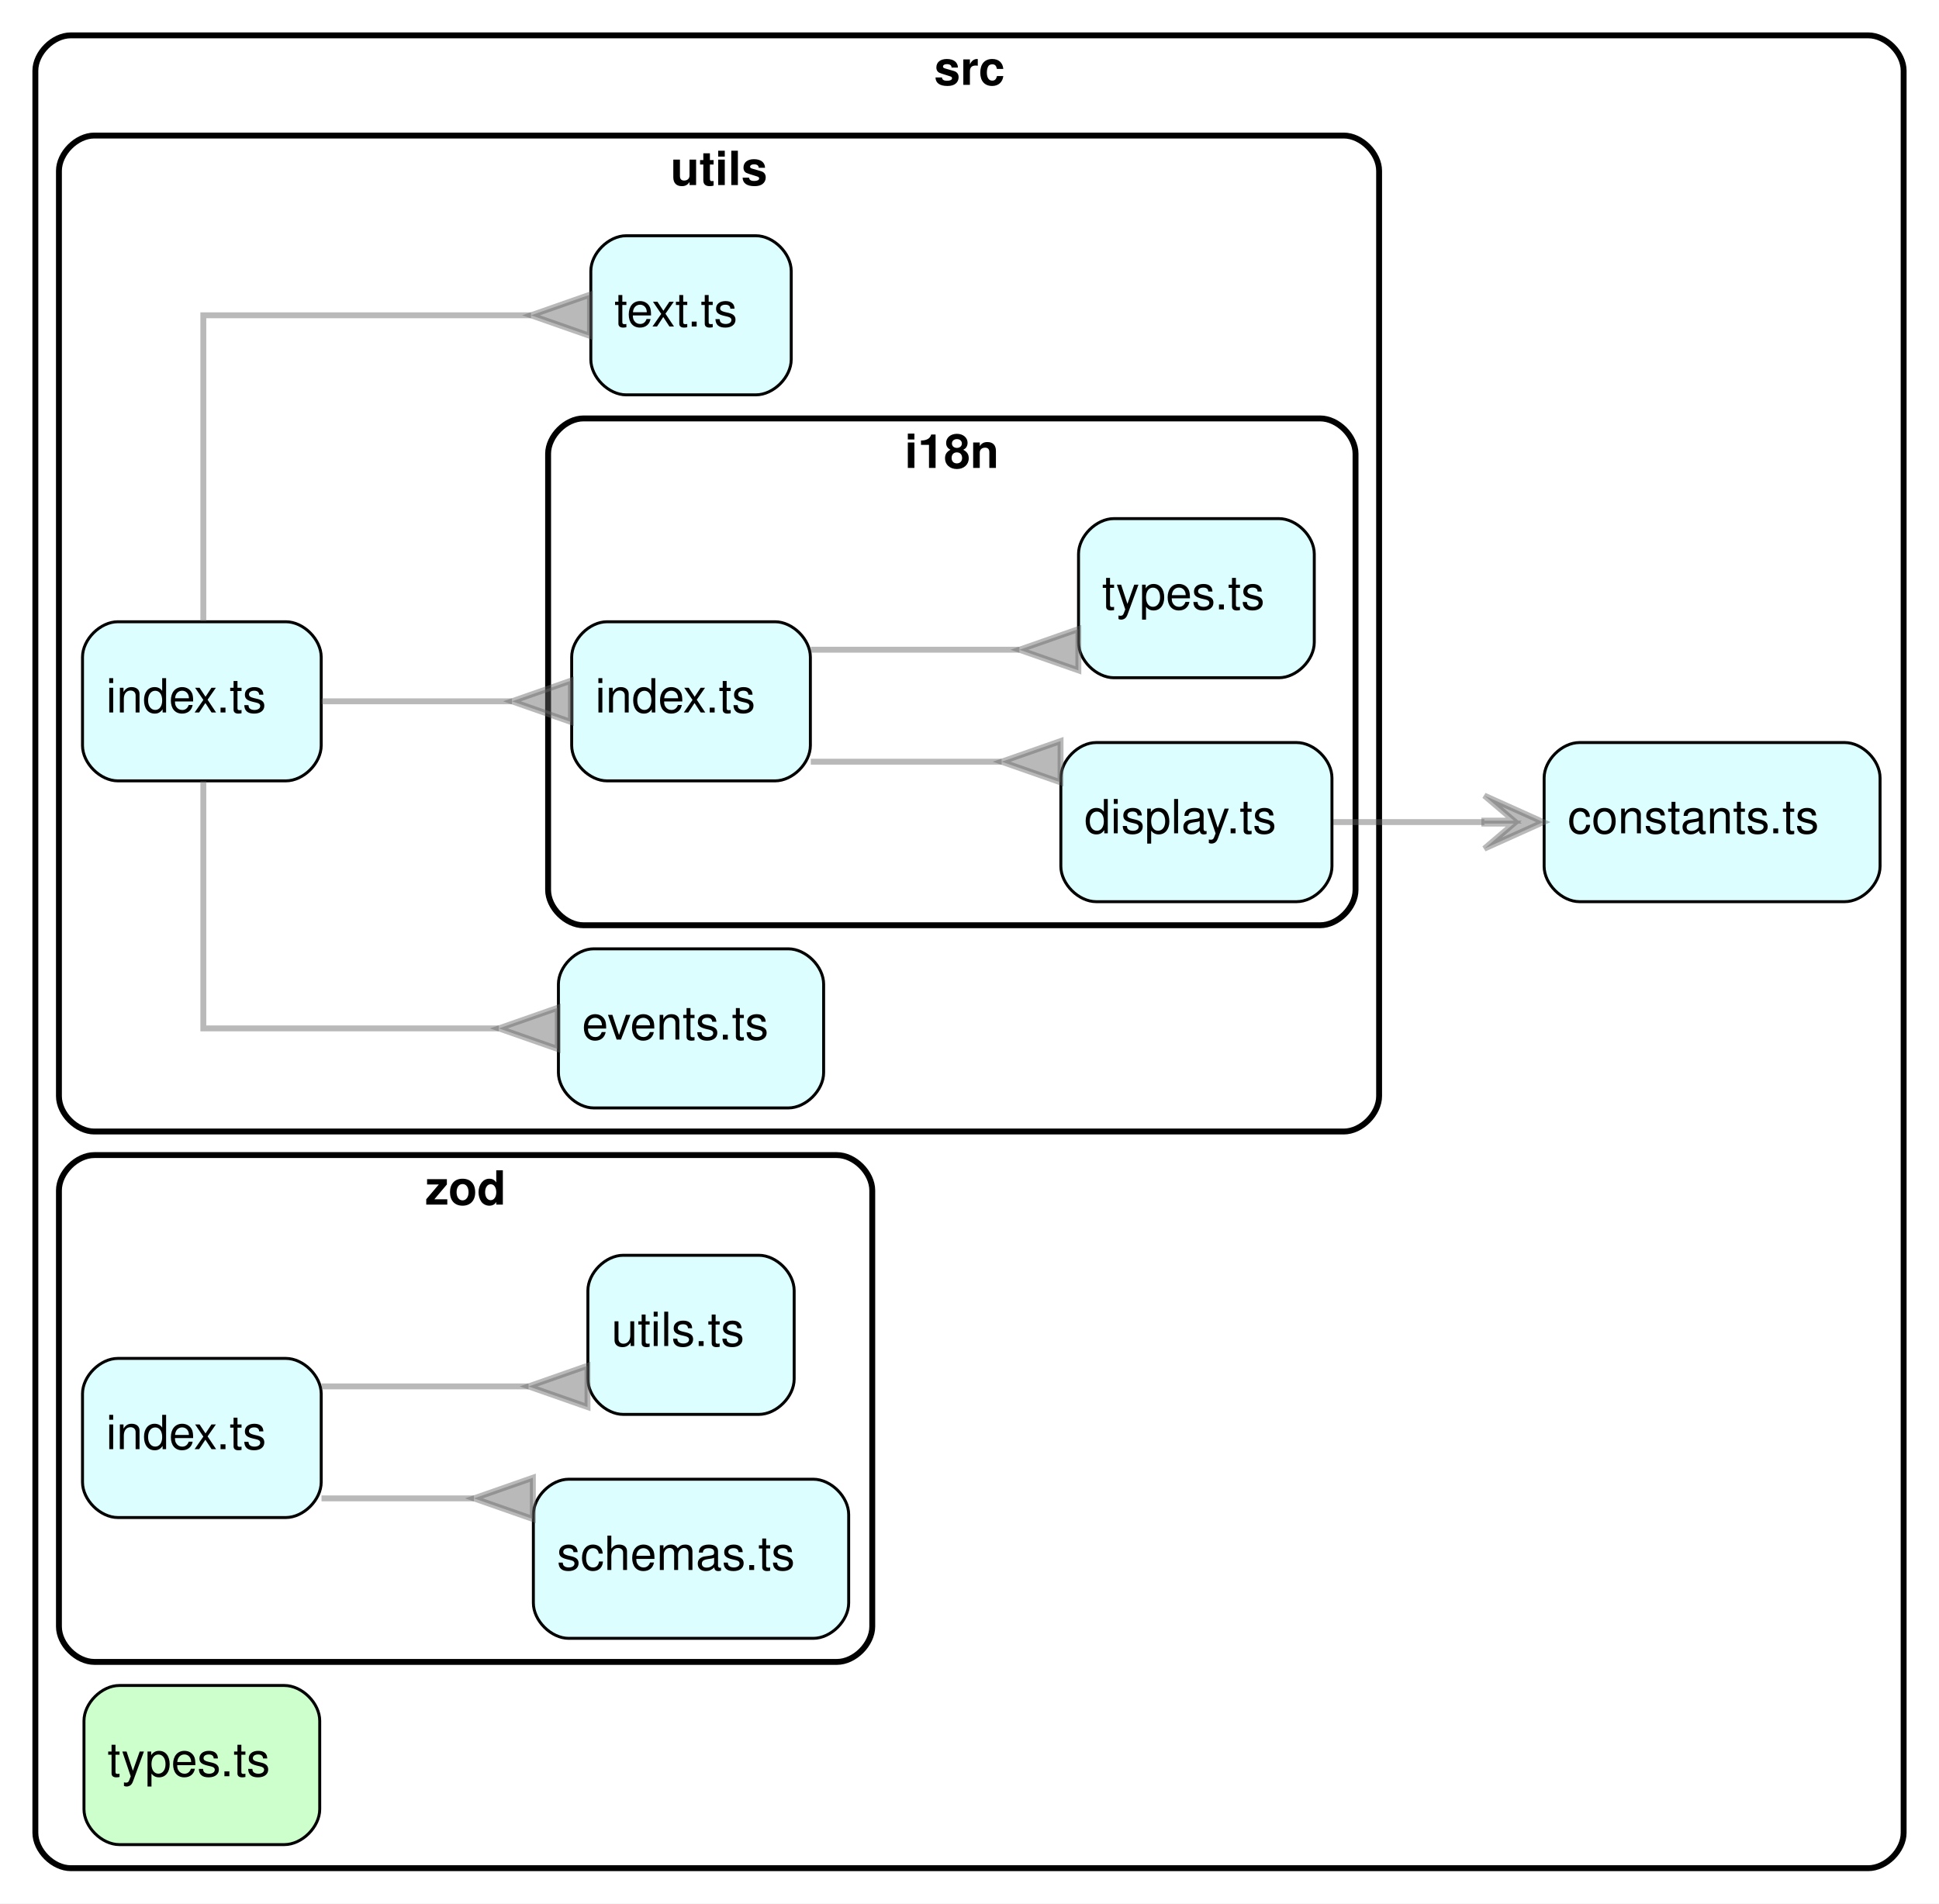
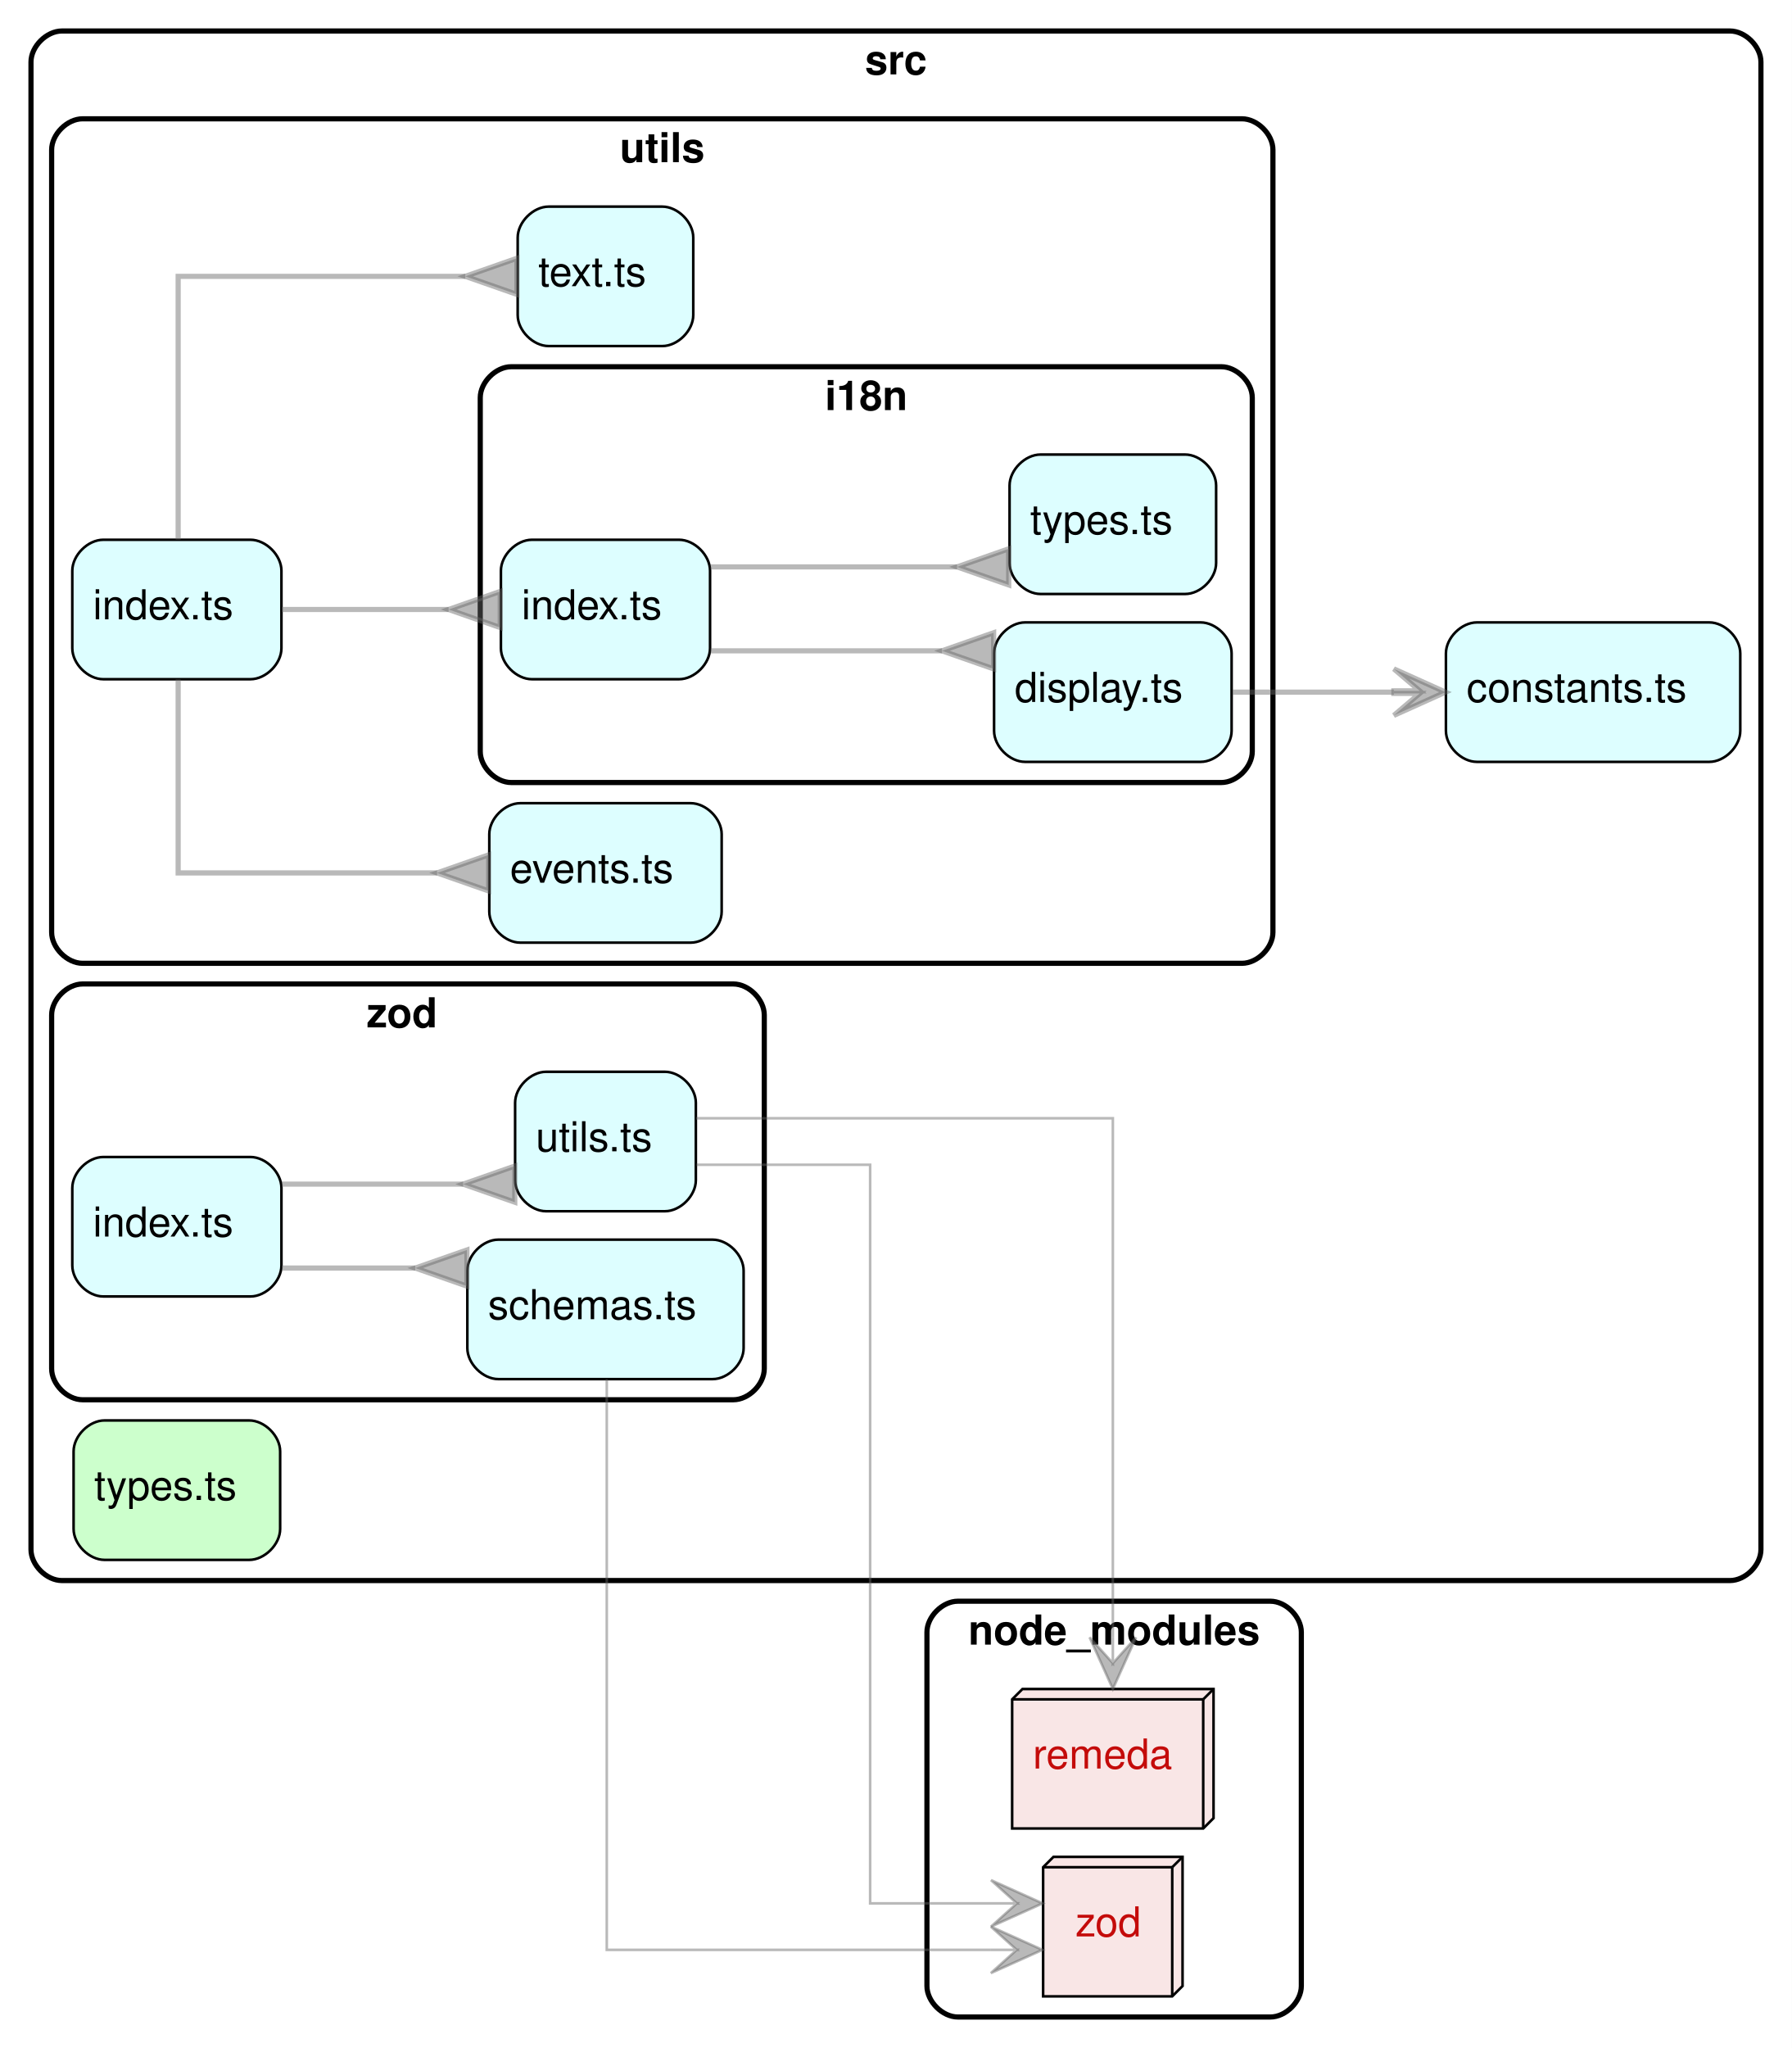
- <svg xmlns="http://www.w3.org/2000/svg" xmlns:xlink="http://www.w3.org/1999/xlink" width="658pt" height="646pt" viewBox="0.00 0.00 658.00 646.00">
-   <g id="graph0" class="graph" transform="scale(1 1) rotate(0) translate(4 642)">
-     <polygon fill="white" stroke="transparent" points="-4,4 -4,-642 654,-642 654,4 -4,4" />
+ <svg xmlns="http://www.w3.org/2000/svg" xmlns:xlink="http://www.w3.org/1999/xlink" width="694pt" height="793pt" viewBox="0.00 0.00 694.00 793.00">
+   <g id="graph0" class="graph" transform="scale(1 1) rotate(0) translate(4 789)">
+     <polygon fill="white" stroke="transparent" points="-4,4 -4,-789 690,-789 690,4 -4,4" />
    <g id="clust1" class="cluster">
-       <path fill="#ffffff" stroke="black" stroke-width="2" d="M20,-8C20,-8 630,-8 630,-8 636,-8 642,-14 642,-20 642,-20 642,-618 642,-618 642,-624 636,-630 630,-630 630,-630 20,-630 20,-630 14,-630 8,-624 8,-618 8,-618 8,-20 8,-20 8,-14 14,-8 20,-8" />
-       <text text-anchor="middle" x="325" y="-613.2" font-family="Helvetica,sans-Serif" font-weight="bold" font-size="16.00">src</text>
+       <path fill="#ffffff" stroke="black" stroke-width="2" d="M367,-8C367,-8 488,-8 488,-8 494,-8 500,-14 500,-20 500,-20 500,-157 500,-157 500,-163 494,-169 488,-169 488,-169 367,-169 367,-169 361,-169 355,-163 355,-157 355,-157 355,-20 355,-20 355,-14 361,-8 367,-8" />
+       <text text-anchor="middle" x="427.5" y="-152.2" font-family="Helvetica,sans-Serif" font-weight="bold" font-size="16.00">node_modules</text>
    </g>
    <g id="clust2" class="cluster">
-       <path fill="#ffffff" stroke="black" stroke-width="2" d="M28,-258C28,-258 452,-258 452,-258 458,-258 464,-264 464,-270 464,-270 464,-584 464,-584 464,-590 458,-596 452,-596 452,-596 28,-596 28,-596 22,-596 16,-590 16,-584 16,-584 16,-270 16,-270 16,-264 22,-258 28,-258" />
-       <text text-anchor="middle" x="240" y="-579.2" font-family="Helvetica,sans-Serif" font-weight="bold" font-size="16.00">utils</text>
+       <path fill="#ffffff" stroke="black" stroke-width="2" d="M20,-177C20,-177 666,-177 666,-177 672,-177 678,-183 678,-189 678,-189 678,-765 678,-765 678,-771 672,-777 666,-777 666,-777 20,-777 20,-777 14,-777 8,-771 8,-765 8,-765 8,-189 8,-189 8,-183 14,-177 20,-177" />
+       <text text-anchor="middle" x="343" y="-760.2" font-family="Helvetica,sans-Serif" font-weight="bold" font-size="16.00">src</text>
    </g>
    <g id="clust3" class="cluster">
-       <path fill="#ffffff" stroke="black" stroke-width="2" d="M194,-328C194,-328 444,-328 444,-328 450,-328 456,-334 456,-340 456,-340 456,-488 456,-488 456,-494 450,-500 444,-500 444,-500 194,-500 194,-500 188,-500 182,-494 182,-488 182,-488 182,-340 182,-340 182,-334 188,-328 194,-328" />
-       <text text-anchor="middle" x="319" y="-483.2" font-family="Helvetica,sans-Serif" font-weight="bold" font-size="16.00">i18n</text>
+       <path fill="#ffffff" stroke="black" stroke-width="2" d="M28,-416C28,-416 477,-416 477,-416 483,-416 489,-422 489,-428 489,-428 489,-731 489,-731 489,-737 483,-743 477,-743 477,-743 28,-743 28,-743 22,-743 16,-737 16,-731 16,-731 16,-428 16,-428 16,-422 22,-416 28,-416" />
+       <text text-anchor="middle" x="252.5" y="-726.2" font-family="Helvetica,sans-Serif" font-weight="bold" font-size="16.00">utils</text>
    </g>
    <g id="clust4" class="cluster">
-       <path fill="#ffffff" stroke="black" stroke-width="2" d="M28,-78C28,-78 280,-78 280,-78 286,-78 292,-84 292,-90 292,-90 292,-238 292,-238 292,-244 286,-250 280,-250 280,-250 28,-250 28,-250 22,-250 16,-244 16,-238 16,-238 16,-90 16,-90 16,-84 22,-78 28,-78" />
-       <text text-anchor="middle" x="154" y="-233.2" font-family="Helvetica,sans-Serif" font-weight="bold" font-size="16.00">zod</text>
+       <path fill="#ffffff" stroke="black" stroke-width="2" d="M194,-486C194,-486 469,-486 469,-486 475,-486 481,-492 481,-498 481,-498 481,-635 481,-635 481,-641 475,-647 469,-647 469,-647 194,-647 194,-647 188,-647 182,-641 182,-635 182,-635 182,-498 182,-498 182,-492 188,-486 194,-486" />
+       <text text-anchor="middle" x="331.5" y="-630.2" font-family="Helvetica,sans-Serif" font-weight="bold" font-size="16.00">i18n</text>
+     </g>
+     <g id="clust5" class="cluster">
+       <path fill="#ffffff" stroke="black" stroke-width="2" d="M28,-247C28,-247 280,-247 280,-247 286,-247 292,-253 292,-259 292,-259 292,-396 292,-396 292,-402 286,-408 280,-408 280,-408 28,-408 28,-408 22,-408 16,-402 16,-396 16,-396 16,-259 16,-259 16,-253 22,-247 28,-247" />
+       <text text-anchor="start" x="138" y="-391.2" font-family="Helvetica,sans-Serif" font-weight="bold" font-size="16.00">zod</text>
    </g>
    <g id="node1" class="node">
      <g id="a_node1">
-         <a xlink:href="src/constants.ts" xlink:title="constants.ts">
-           <path fill="#ddfeff" stroke="black" d="M622,-390C622,-390 532,-390 532,-390 526,-390 520,-384 520,-378 520,-378 520,-348 520,-348 520,-342 526,-336 532,-336 532,-336 622,-336 622,-336 628,-336 634,-342 634,-348 634,-348 634,-378 634,-378 634,-384 628,-390 622,-390" />
-           <text text-anchor="start" x="528" y="-359.2" font-family="Helvetica,sans-Serif" font-size="16.00">constants.ts</text>
+         <a xlink:href="https://www.npmjs.com/package/remeda" xlink:title="remeda@2.39.0">
+           <polygon fill="#f9e6e6" stroke="black" points="466,-135 392,-135 388,-131 388,-81 462,-81 466,-85 466,-135" />
+           <polyline fill="none" stroke="black" points="462,-131 388,-131 " />
+           <polyline fill="none" stroke="black" points="462,-131 462,-81 " />
+           <polyline fill="none" stroke="black" points="462,-131 466,-135 " />
+           <text text-anchor="start" x="396" y="-104.2" font-family="Helvetica,sans-Serif" font-size="16.00" fill="#c40b0a">remeda</text>
        </a>
      </g>
    </g>
    <g id="node2" class="node">
      <g id="a_node2">
-         <a xlink:href="src/types.ts" xlink:title="types.ts">
-           <path fill="#ccffcc" stroke="black" d="M92.5,-70C92.5,-70 36.5,-70 36.5,-70 30.5,-70 24.5,-64 24.5,-58 24.5,-58 24.5,-28 24.5,-28 24.5,-22 30.5,-16 36.5,-16 36.5,-16 92.5,-16 92.5,-16 98.5,-16 104.5,-22 104.5,-28 104.5,-28 104.5,-58 104.5,-58 104.5,-64 98.5,-70 92.5,-70" />
-           <text text-anchor="start" x="32.5" y="-39.2" font-family="Helvetica,sans-Serif" font-size="16.00">types.ts</text>
+         <a xlink:href="https://www.npmjs.com/package/zod" xlink:title="zod@4.4.3">
+           <polygon fill="#f9e6e6" stroke="black" points="454,-70 404,-70 400,-66 400,-16 450,-16 454,-20 454,-70" />
+           <polyline fill="none" stroke="black" points="450,-66 400,-66 " />
+           <polyline fill="none" stroke="black" points="450,-66 450,-16 " />
+           <polyline fill="none" stroke="black" points="450,-66 454,-70 " />
+           <text text-anchor="start" x="412.5" y="-39.2" font-family="Helvetica,sans-Serif" font-size="16.00" fill="#c40b0a">zod</text>
        </a>
      </g>
    </g>
    <g id="node3" class="node">
      <g id="a_node3">
-         <a xlink:href="src/utils/events.ts" xlink:title="events.ts">
-           <path fill="#ddfeff" stroke="black" d="M263.5,-320C263.5,-320 197.5,-320 197.5,-320 191.5,-320 185.5,-314 185.5,-308 185.5,-308 185.5,-278 185.5,-278 185.5,-272 191.5,-266 197.5,-266 197.5,-266 263.5,-266 263.5,-266 269.5,-266 275.5,-272 275.5,-278 275.5,-278 275.5,-308 275.5,-308 275.5,-314 269.5,-320 263.5,-320" />
-           <text text-anchor="start" x="193.5" y="-289.2" font-family="Helvetica,sans-Serif" font-size="16.00">events.ts</text>
+         <a xlink:href="src/constants.ts" xlink:title="constants.ts">
+           <path fill="#ddfeff" stroke="black" d="M658,-548C658,-548 568,-548 568,-548 562,-548 556,-542 556,-536 556,-536 556,-506 556,-506 556,-500 562,-494 568,-494 568,-494 658,-494 658,-494 664,-494 670,-500 670,-506 670,-506 670,-536 670,-536 670,-542 664,-548 658,-548" />
+           <text text-anchor="start" x="564" y="-517.2" font-family="Helvetica,sans-Serif" font-size="16.00">constants.ts</text>
        </a>
      </g>
    </g>
    <g id="node4" class="node">
      <g id="a_node4">
+         <a xlink:href="src/types.ts" xlink:title="types.ts">
+           <path fill="#ccffcc" stroke="black" d="M92.5,-239C92.5,-239 36.5,-239 36.5,-239 30.5,-239 24.5,-233 24.5,-227 24.5,-227 24.5,-197 24.5,-197 24.5,-191 30.5,-185 36.5,-185 36.5,-185 92.5,-185 92.5,-185 98.5,-185 104.5,-191 104.5,-197 104.5,-197 104.5,-227 104.5,-227 104.5,-233 98.5,-239 92.5,-239" />
+           <text text-anchor="start" x="32.5" y="-208.2" font-family="Helvetica,sans-Serif" font-size="16.00">types.ts</text>
+         </a>
+       </g>
+     </g>
+     <g id="node5" class="node">
+       <g id="a_node5">
+         <a xlink:href="src/utils/events.ts" xlink:title="events.ts">
+           <path fill="#ddfeff" stroke="black" d="M263.5,-478C263.5,-478 197.5,-478 197.5,-478 191.5,-478 185.5,-472 185.5,-466 185.5,-466 185.5,-436 185.5,-436 185.5,-430 191.5,-424 197.5,-424 197.5,-424 263.5,-424 263.5,-424 269.5,-424 275.5,-430 275.5,-436 275.5,-436 275.5,-466 275.5,-466 275.5,-472 269.5,-478 263.5,-478" />
+           <text text-anchor="start" x="193.5" y="-447.2" font-family="Helvetica,sans-Serif" font-size="16.00">events.ts</text>
+         </a>
+       </g>
+     </g>
+     <g id="node6" class="node">
+       <g id="a_node6">
        <a xlink:href="src/utils/i18n/display.ts" xlink:title="display.ts">
-           <path fill="#ddfeff" stroke="black" d="M436,-390C436,-390 368,-390 368,-390 362,-390 356,-384 356,-378 356,-378 356,-348 356,-348 356,-342 362,-336 368,-336 368,-336 436,-336 436,-336 442,-336 448,-342 448,-348 448,-348 448,-378 448,-378 448,-384 442,-390 436,-390" />
-           <text text-anchor="start" x="364" y="-359.2" font-family="Helvetica,sans-Serif" font-size="16.00">display.ts</text>
+           <path fill="#ddfeff" stroke="black" d="M461,-548C461,-548 393,-548 393,-548 387,-548 381,-542 381,-536 381,-536 381,-506 381,-506 381,-500 387,-494 393,-494 393,-494 461,-494 461,-494 467,-494 473,-500 473,-506 473,-506 473,-536 473,-536 473,-542 467,-548 461,-548" />
+           <text text-anchor="start" x="389" y="-517.2" font-family="Helvetica,sans-Serif" font-size="16.00">display.ts</text>
        </a>
      </g>
    </g>
    <g id="edge1" class="edge">
-       <path fill="none" stroke="#666666" stroke-width="2" stroke-opacity="0.459" d="M448.44,-363C448.44,-363 499.71,-363 499.71,-363" />
-       <polygon fill="#666666" fill-opacity="0.459" stroke="#666666" stroke-width="2" stroke-opacity="0.459" points="519.71,-363 499.71,-372 509.71,-363.5 499.71,-363.5 499.71,-363 499.71,-362.5 509.71,-362.5 499.71,-354 519.71,-363 519.71,-363" />
+       <path fill="none" stroke="#666666" stroke-width="2" stroke-opacity="0.459" d="M473.46,-521C473.46,-521 535.84,-521 535.84,-521" />
+       <polygon fill="#666666" fill-opacity="0.459" stroke="#666666" stroke-width="2" stroke-opacity="0.459" points="555.84,-521 535.84,-530 545.84,-521.5 535.84,-521.5 535.84,-521 535.84,-520.5 545.84,-520.5 535.84,-512 555.84,-521 555.84,-521" />
    </g>
-     <g id="node5" class="node">
-       <g id="a_node5">
+     <g id="node7" class="node">
+       <g id="a_node7">
        <a xlink:href="src/utils/i18n/index.ts" xlink:title="index.ts">
-           <path fill="#ddfeff" stroke="black" d="M259,-431C259,-431 202,-431 202,-431 196,-431 190,-425 190,-419 190,-419 190,-389 190,-389 190,-383 196,-377 202,-377 202,-377 259,-377 259,-377 265,-377 271,-383 271,-389 271,-389 271,-419 271,-419 271,-425 265,-431 259,-431" />
-           <text text-anchor="start" x="198" y="-400.2" font-family="Helvetica,sans-Serif" font-size="16.00">index.ts</text>
+           <path fill="#ddfeff" stroke="black" d="M259,-580C259,-580 202,-580 202,-580 196,-580 190,-574 190,-568 190,-568 190,-538 190,-538 190,-532 196,-526 202,-526 202,-526 259,-526 259,-526 265,-526 271,-532 271,-538 271,-538 271,-568 271,-568 271,-574 265,-580 259,-580" />
+           <text text-anchor="start" x="198" y="-549.2" font-family="Helvetica,sans-Serif" font-size="16.00">index.ts</text>
        </a>
      </g>
    </g>
    <g id="edge2" class="edge">
-       <path fill="none" stroke="#666666" stroke-width="2" stroke-opacity="0.459" d="M271.14,-383.5C271.14,-383.5 335.9,-383.5 335.9,-383.5" />
-       <polygon fill="#666666" fill-opacity="0.459" stroke="#666666" stroke-width="2" stroke-opacity="0.459" points="355.9,-390.5 335.9,-383.5 355.9,-376.5 355.9,-390.5" />
+       <path fill="none" stroke="#666666" stroke-width="2" stroke-opacity="0.459" d="M271.21,-537C271.21,-537 360.83,-537 360.83,-537" />
+       <polygon fill="#666666" fill-opacity="0.459" stroke="#666666" stroke-width="2" stroke-opacity="0.459" points="380.83,-544 360.83,-537 380.83,-530 380.83,-544" />
    </g>
-     <g id="node6" class="node">
-       <g id="a_node6">
+     <g id="node8" class="node">
+       <g id="a_node8">
        <a xlink:href="src/utils/i18n/types.ts" xlink:title="types.ts">
-           <path fill="#ddfeff" stroke="black" d="M430,-466C430,-466 374,-466 374,-466 368,-466 362,-460 362,-454 362,-454 362,-424 362,-424 362,-418 368,-412 374,-412 374,-412 430,-412 430,-412 436,-412 442,-418 442,-424 442,-424 442,-454 442,-454 442,-460 436,-466 430,-466" />
-           <text text-anchor="start" x="370" y="-435.2" font-family="Helvetica,sans-Serif" font-size="16.00">types.ts</text>
+           <path fill="#ddfeff" stroke="black" d="M455,-613C455,-613 399,-613 399,-613 393,-613 387,-607 387,-601 387,-601 387,-571 387,-571 387,-565 393,-559 399,-559 399,-559 455,-559 455,-559 461,-559 467,-565 467,-571 467,-571 467,-601 467,-601 467,-607 461,-613 455,-613" />
+           <text text-anchor="start" x="395" y="-582.2" font-family="Helvetica,sans-Serif" font-size="16.00">types.ts</text>
        </a>
      </g>
    </g>
    <g id="edge3" class="edge">
-       <path fill="none" stroke="#666666" stroke-width="2" stroke-opacity="0.459" d="M271.14,-421.5C271.14,-421.5 341.94,-421.5 341.94,-421.5" />
-       <polygon fill="#666666" fill-opacity="0.459" stroke="#666666" stroke-width="2" stroke-opacity="0.459" points="361.94,-428.5 341.94,-421.5 361.94,-414.5 361.94,-428.5" />
+       <path fill="none" stroke="#666666" stroke-width="2" stroke-opacity="0.459" d="M271.21,-569.5C271.21,-569.5 366.67,-569.5 366.67,-569.5" />
+       <polygon fill="#666666" fill-opacity="0.459" stroke="#666666" stroke-width="2" stroke-opacity="0.459" points="386.67,-576.5 366.67,-569.5 386.67,-562.5 386.67,-576.5" />
    </g>
-     <g id="node7" class="node">
-       <g id="a_node7">
+     <g id="node9" class="node">
+       <g id="a_node9">
        <a xlink:href="src/utils/index.ts" xlink:title="index.ts">
-           <path fill="#ddfeff" stroke="black" d="M93,-431C93,-431 36,-431 36,-431 30,-431 24,-425 24,-419 24,-419 24,-389 24,-389 24,-383 30,-377 36,-377 36,-377 93,-377 93,-377 99,-377 105,-383 105,-389 105,-389 105,-419 105,-419 105,-425 99,-431 93,-431" />
-           <text text-anchor="start" x="32" y="-400.2" font-family="Helvetica,sans-Serif" font-size="16.00">index.ts</text>
+           <path fill="#ddfeff" stroke="black" d="M93,-580C93,-580 36,-580 36,-580 30,-580 24,-574 24,-568 24,-568 24,-538 24,-538 24,-532 30,-526 36,-526 36,-526 93,-526 93,-526 99,-526 105,-532 105,-538 105,-538 105,-568 105,-568 105,-574 99,-580 93,-580" />
+           <text text-anchor="start" x="32" y="-549.2" font-family="Helvetica,sans-Serif" font-size="16.00">index.ts</text>
        </a>
      </g>
    </g>
    <g id="edge4" class="edge">
-       <path fill="none" stroke="#666666" stroke-width="2" stroke-opacity="0.459" d="M65,-376.85C65,-343.98 65,-293 65,-293 65,-293 165.28,-293 165.28,-293" />
-       <polygon fill="#666666" fill-opacity="0.459" stroke="#666666" stroke-width="2" stroke-opacity="0.459" points="185.28,-300 165.28,-293 185.28,-286 185.28,-300" />
+       <path fill="none" stroke="#666666" stroke-width="2" stroke-opacity="0.459" d="M65,-525.93C65,-495.72 65,-451 65,-451 65,-451 165.28,-451 165.28,-451" />
+       <polygon fill="#666666" fill-opacity="0.459" stroke="#666666" stroke-width="2" stroke-opacity="0.459" points="185.28,-458 165.28,-451 185.28,-444 185.28,-458" />
    </g>
    <g id="edge5" class="edge">
-       <path fill="none" stroke="#666666" stroke-width="2" stroke-opacity="0.459" d="M105.11,-404C105.11,-404 169.74,-404 169.74,-404" />
-       <polygon fill="#666666" fill-opacity="0.459" stroke="#666666" stroke-width="2" stroke-opacity="0.459" points="189.74,-411 169.74,-404 189.74,-397 189.74,-411" />
+       <path fill="none" stroke="#666666" stroke-width="2" stroke-opacity="0.459" d="M105.11,-553C105.11,-553 169.74,-553 169.74,-553" />
+       <polygon fill="#666666" fill-opacity="0.459" stroke="#666666" stroke-width="2" stroke-opacity="0.459" points="189.74,-560 169.74,-553 189.74,-546 189.74,-560" />
    </g>
-     <g id="node8" class="node">
-       <g id="a_node8">
+     <g id="node10" class="node">
+       <g id="a_node10">
        <a xlink:href="src/utils/text.ts" xlink:title="text.ts">
-           <path fill="#ddfeff" stroke="black" d="M252.5,-562C252.5,-562 208.5,-562 208.5,-562 202.5,-562 196.5,-556 196.5,-550 196.5,-550 196.5,-520 196.5,-520 196.5,-514 202.5,-508 208.5,-508 208.5,-508 252.5,-508 252.5,-508 258.5,-508 264.5,-514 264.5,-520 264.5,-520 264.5,-550 264.5,-550 264.5,-556 258.5,-562 252.5,-562" />
-           <text text-anchor="start" x="204.5" y="-531.2" font-family="Helvetica,sans-Serif" font-size="16.00">text.ts</text>
+           <path fill="#ddfeff" stroke="black" d="M252.5,-709C252.5,-709 208.5,-709 208.5,-709 202.5,-709 196.5,-703 196.5,-697 196.5,-697 196.5,-667 196.5,-667 196.5,-661 202.5,-655 208.5,-655 208.5,-655 252.5,-655 252.5,-655 258.5,-655 264.5,-661 264.5,-667 264.5,-667 264.5,-697 264.5,-697 264.5,-703 258.5,-709 252.5,-709" />
+           <text text-anchor="start" x="204.5" y="-678.2" font-family="Helvetica,sans-Serif" font-size="16.00">text.ts</text>
        </a>
      </g>
    </g>
    <g id="edge6" class="edge">
-       <path fill="none" stroke="#666666" stroke-width="2" stroke-opacity="0.459" d="M65,-431.14C65,-469.51 65,-535 65,-535 65,-535 176.21,-535 176.21,-535" />
-       <polygon fill="#666666" fill-opacity="0.459" stroke="#666666" stroke-width="2" stroke-opacity="0.459" points="196.21,-542 176.21,-535 196.21,-528 196.21,-542" />
+       <path fill="none" stroke="#666666" stroke-width="2" stroke-opacity="0.459" d="M65,-580.04C65,-617.87 65,-682 65,-682 65,-682 176.21,-682 176.21,-682" />
+       <polygon fill="#666666" fill-opacity="0.459" stroke="#666666" stroke-width="2" stroke-opacity="0.459" points="196.21,-689 176.21,-682 196.21,-675 196.21,-689" />
    </g>
-     <g id="node9" class="node">
-       <g id="a_node9">
+     <g id="node11" class="node">
+       <g id="a_node11">
        <a xlink:href="src/zod/index.ts" xlink:title="index.ts">
-           <path fill="#ddfeff" stroke="black" d="M93,-181C93,-181 36,-181 36,-181 30,-181 24,-175 24,-169 24,-169 24,-139 24,-139 24,-133 30,-127 36,-127 36,-127 93,-127 93,-127 99,-127 105,-133 105,-139 105,-139 105,-169 105,-169 105,-175 99,-181 93,-181" />
-           <text text-anchor="start" x="32" y="-150.2" font-family="Helvetica,sans-Serif" font-size="16.00">index.ts</text>
+           <path fill="#ddfeff" stroke="black" d="M93,-341C93,-341 36,-341 36,-341 30,-341 24,-335 24,-329 24,-329 24,-299 24,-299 24,-293 30,-287 36,-287 36,-287 93,-287 93,-287 99,-287 105,-293 105,-299 105,-299 105,-329 105,-329 105,-335 99,-341 93,-341" />
+           <text text-anchor="start" x="32" y="-310.2" font-family="Helvetica,sans-Serif" font-size="16.00">index.ts</text>
        </a>
      </g>
    </g>
-     <g id="node10" class="node">
-       <g id="a_node10">
+     <g id="node12" class="node">
+       <g id="a_node12">
        <a xlink:href="src/zod/schemas.ts" xlink:title="schemas.ts">
-           <path fill="#ddfeff" stroke="black" d="M272,-140C272,-140 189,-140 189,-140 183,-140 177,-134 177,-128 177,-128 177,-98 177,-98 177,-92 183,-86 189,-86 189,-86 272,-86 272,-86 278,-86 284,-92 284,-98 284,-98 284,-128 284,-128 284,-134 278,-140 272,-140" />
-           <text text-anchor="start" x="185" y="-109.2" font-family="Helvetica,sans-Serif" font-size="16.00">schemas.ts</text>
+           <path fill="#ddfeff" stroke="black" d="M272,-309C272,-309 189,-309 189,-309 183,-309 177,-303 177,-297 177,-297 177,-267 177,-267 177,-261 183,-255 189,-255 189,-255 272,-255 272,-255 278,-255 284,-261 284,-267 284,-267 284,-297 284,-297 284,-303 278,-309 272,-309" />
+           <text text-anchor="start" x="185" y="-278.2" font-family="Helvetica,sans-Serif" font-size="16.00">schemas.ts</text>
        </a>
      </g>
    </g>
    <g id="edge7" class="edge">
-       <path fill="none" stroke="#666666" stroke-width="2" stroke-opacity="0.459" d="M105.11,-133.5C105.11,-133.5 156.83,-133.5 156.83,-133.5" />
-       <polygon fill="#666666" fill-opacity="0.459" stroke="#666666" stroke-width="2" stroke-opacity="0.459" points="176.83,-140.5 156.83,-133.5 176.83,-126.5 176.83,-140.5" />
+       <path fill="none" stroke="#666666" stroke-width="2" stroke-opacity="0.459" d="M105.11,-298C105.11,-298 156.83,-298 156.83,-298" />
+       <polygon fill="#666666" fill-opacity="0.459" stroke="#666666" stroke-width="2" stroke-opacity="0.459" points="176.83,-305 156.83,-298 176.83,-291 176.83,-305" />
    </g>
-     <g id="node11" class="node">
-       <g id="a_node11">
+     <g id="node13" class="node">
+       <g id="a_node13">
        <a xlink:href="src/zod/utils.ts" xlink:title="utils.ts">
-           <path fill="#ddfeff" stroke="black" d="M253.5,-216C253.5,-216 207.5,-216 207.5,-216 201.5,-216 195.5,-210 195.5,-204 195.5,-204 195.5,-174 195.5,-174 195.5,-168 201.5,-162 207.5,-162 207.5,-162 253.5,-162 253.5,-162 259.5,-162 265.5,-168 265.5,-174 265.5,-174 265.5,-204 265.5,-204 265.5,-210 259.5,-216 253.5,-216" />
-           <text text-anchor="start" x="203.5" y="-185.2" font-family="Helvetica,sans-Serif" font-size="16.00">utils.ts</text>
+           <path fill="#ddfeff" stroke="black" d="M253.5,-374C253.5,-374 207.5,-374 207.5,-374 201.5,-374 195.5,-368 195.5,-362 195.5,-362 195.5,-332 195.5,-332 195.5,-326 201.5,-320 207.5,-320 207.5,-320 253.5,-320 253.5,-320 259.5,-320 265.5,-326 265.5,-332 265.5,-332 265.5,-362 265.5,-362 265.5,-368 259.5,-374 253.5,-374" />
+           <text text-anchor="start" x="203.5" y="-343.2" font-family="Helvetica,sans-Serif" font-size="16.00">utils.ts</text>
        </a>
      </g>
    </g>
    <g id="edge8" class="edge">
-       <path fill="none" stroke="#666666" stroke-width="2" stroke-opacity="0.459" d="M105.11,-171.5C105.11,-171.5 175.37,-171.5 175.37,-171.5" />
-       <polygon fill="#666666" fill-opacity="0.459" stroke="#666666" stroke-width="2" stroke-opacity="0.459" points="195.37,-178.5 175.37,-171.5 195.37,-164.5 195.37,-178.5" />
+       <path fill="none" stroke="#666666" stroke-width="2" stroke-opacity="0.459" d="M105.11,-330.5C105.11,-330.5 175.37,-330.5 175.37,-330.5" />
+       <polygon fill="#666666" fill-opacity="0.459" stroke="#666666" stroke-width="2" stroke-opacity="0.459" points="195.37,-337.5 175.37,-330.5 195.37,-323.5 195.37,-337.5" />
+     </g>
+     <g id="edge9" class="edge">
+       <path fill="none" stroke="#666666" stroke-opacity="0.459" d="M231,-254.99C231,-190.71 231,-34 231,-34 231,-34 379.75,-34 379.75,-34" />
+       <polygon fill="#666666" fill-opacity="0.459" stroke="#666666" stroke-opacity="0.459" points="399.75,-34 379.75,-43 389.75,-34 379.75,-34 379.75,-34 379.75,-34 389.75,-34 379.75,-25 399.75,-34 399.75,-34" />
+     </g>
+     <g id="edge10" class="edge">
+       <path fill="none" stroke="#666666" stroke-opacity="0.459" d="M265.63,-356C322.15,-356 427,-356 427,-356 427,-356 427,-155.01 427,-155.01" />
+       <polygon fill="#666666" fill-opacity="0.459" stroke="#666666" stroke-opacity="0.459" points="427,-135.01 436,-155.01 427,-145.01 427,-155.01 427,-155.01 427,-155.01 427,-145.01 418,-155.01 427,-135.01 427,-135.01" />
+     </g>
+     <g id="edge11" class="edge">
+       <path fill="none" stroke="#666666" stroke-opacity="0.459" d="M265.77,-338C295.42,-338 333,-338 333,-338 333,-338 333,-52 333,-52 333,-52 379.81,-52 379.81,-52" />
+       <polygon fill="#666666" fill-opacity="0.459" stroke="#666666" stroke-opacity="0.459" points="399.81,-52 379.81,-61 389.81,-52 379.81,-52 379.81,-52 379.81,-52 389.81,-52 379.81,-43 399.81,-52 399.81,-52" />
    </g>
  </g>
</svg>
